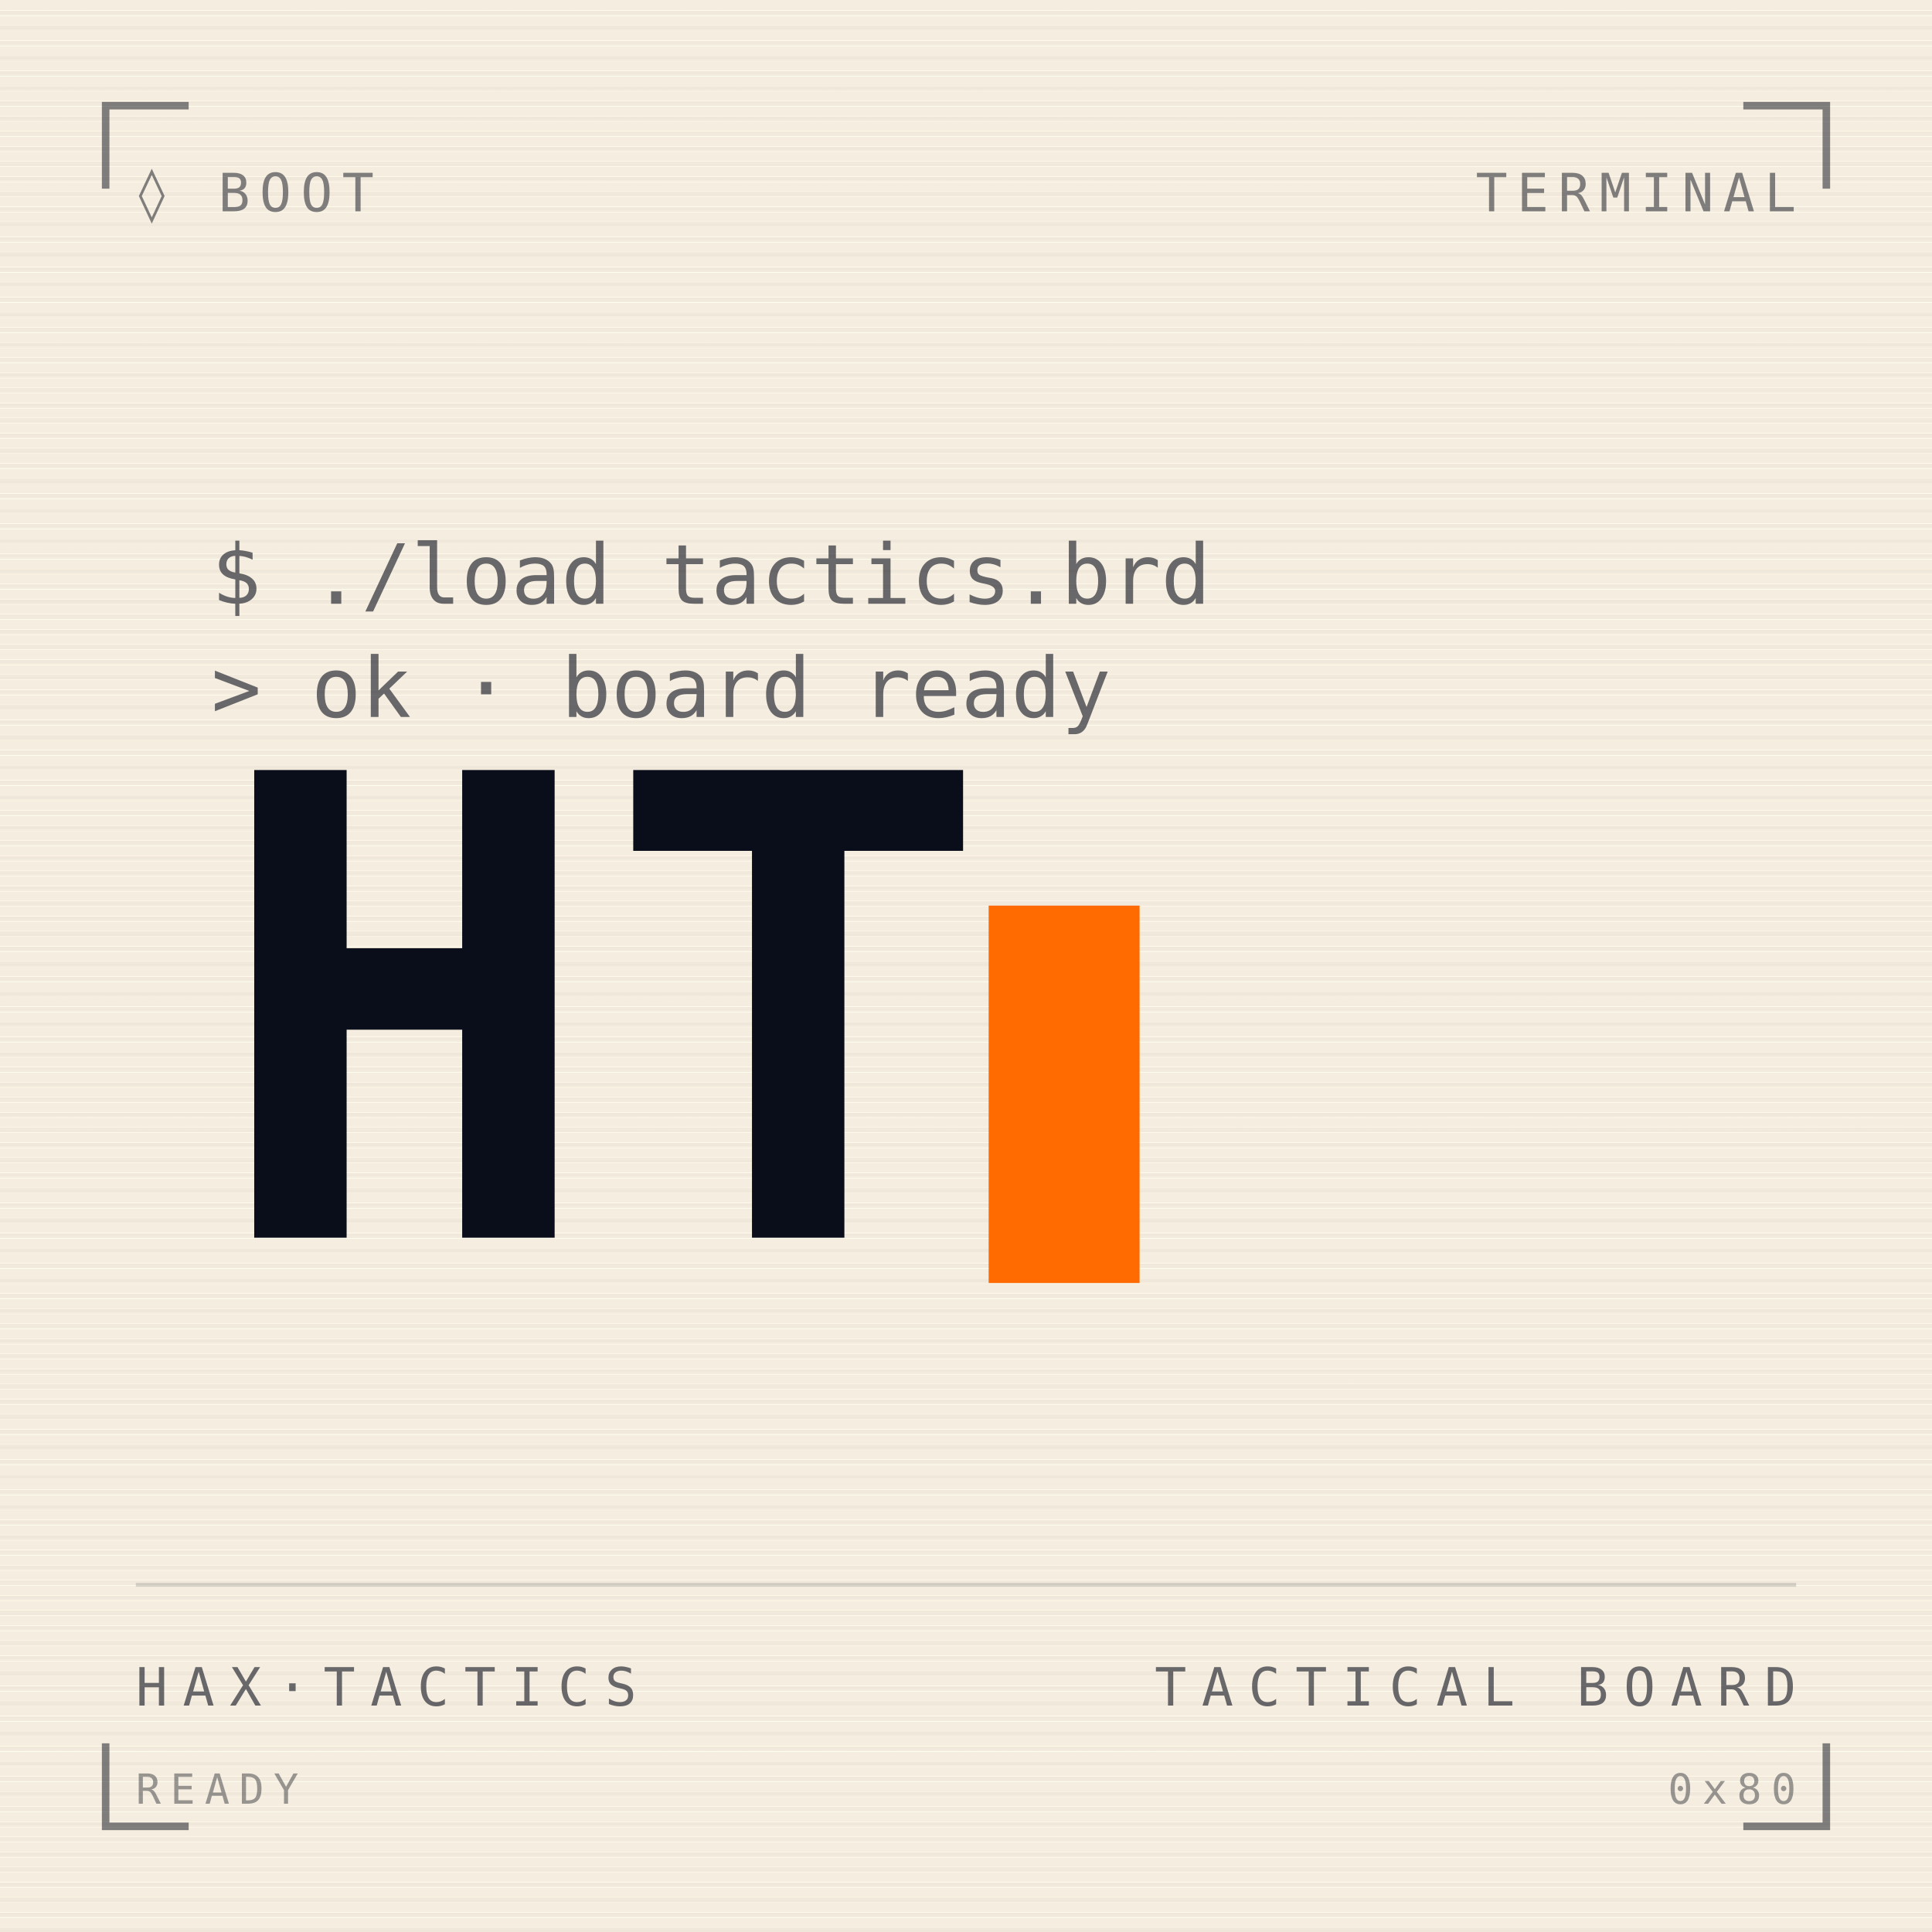
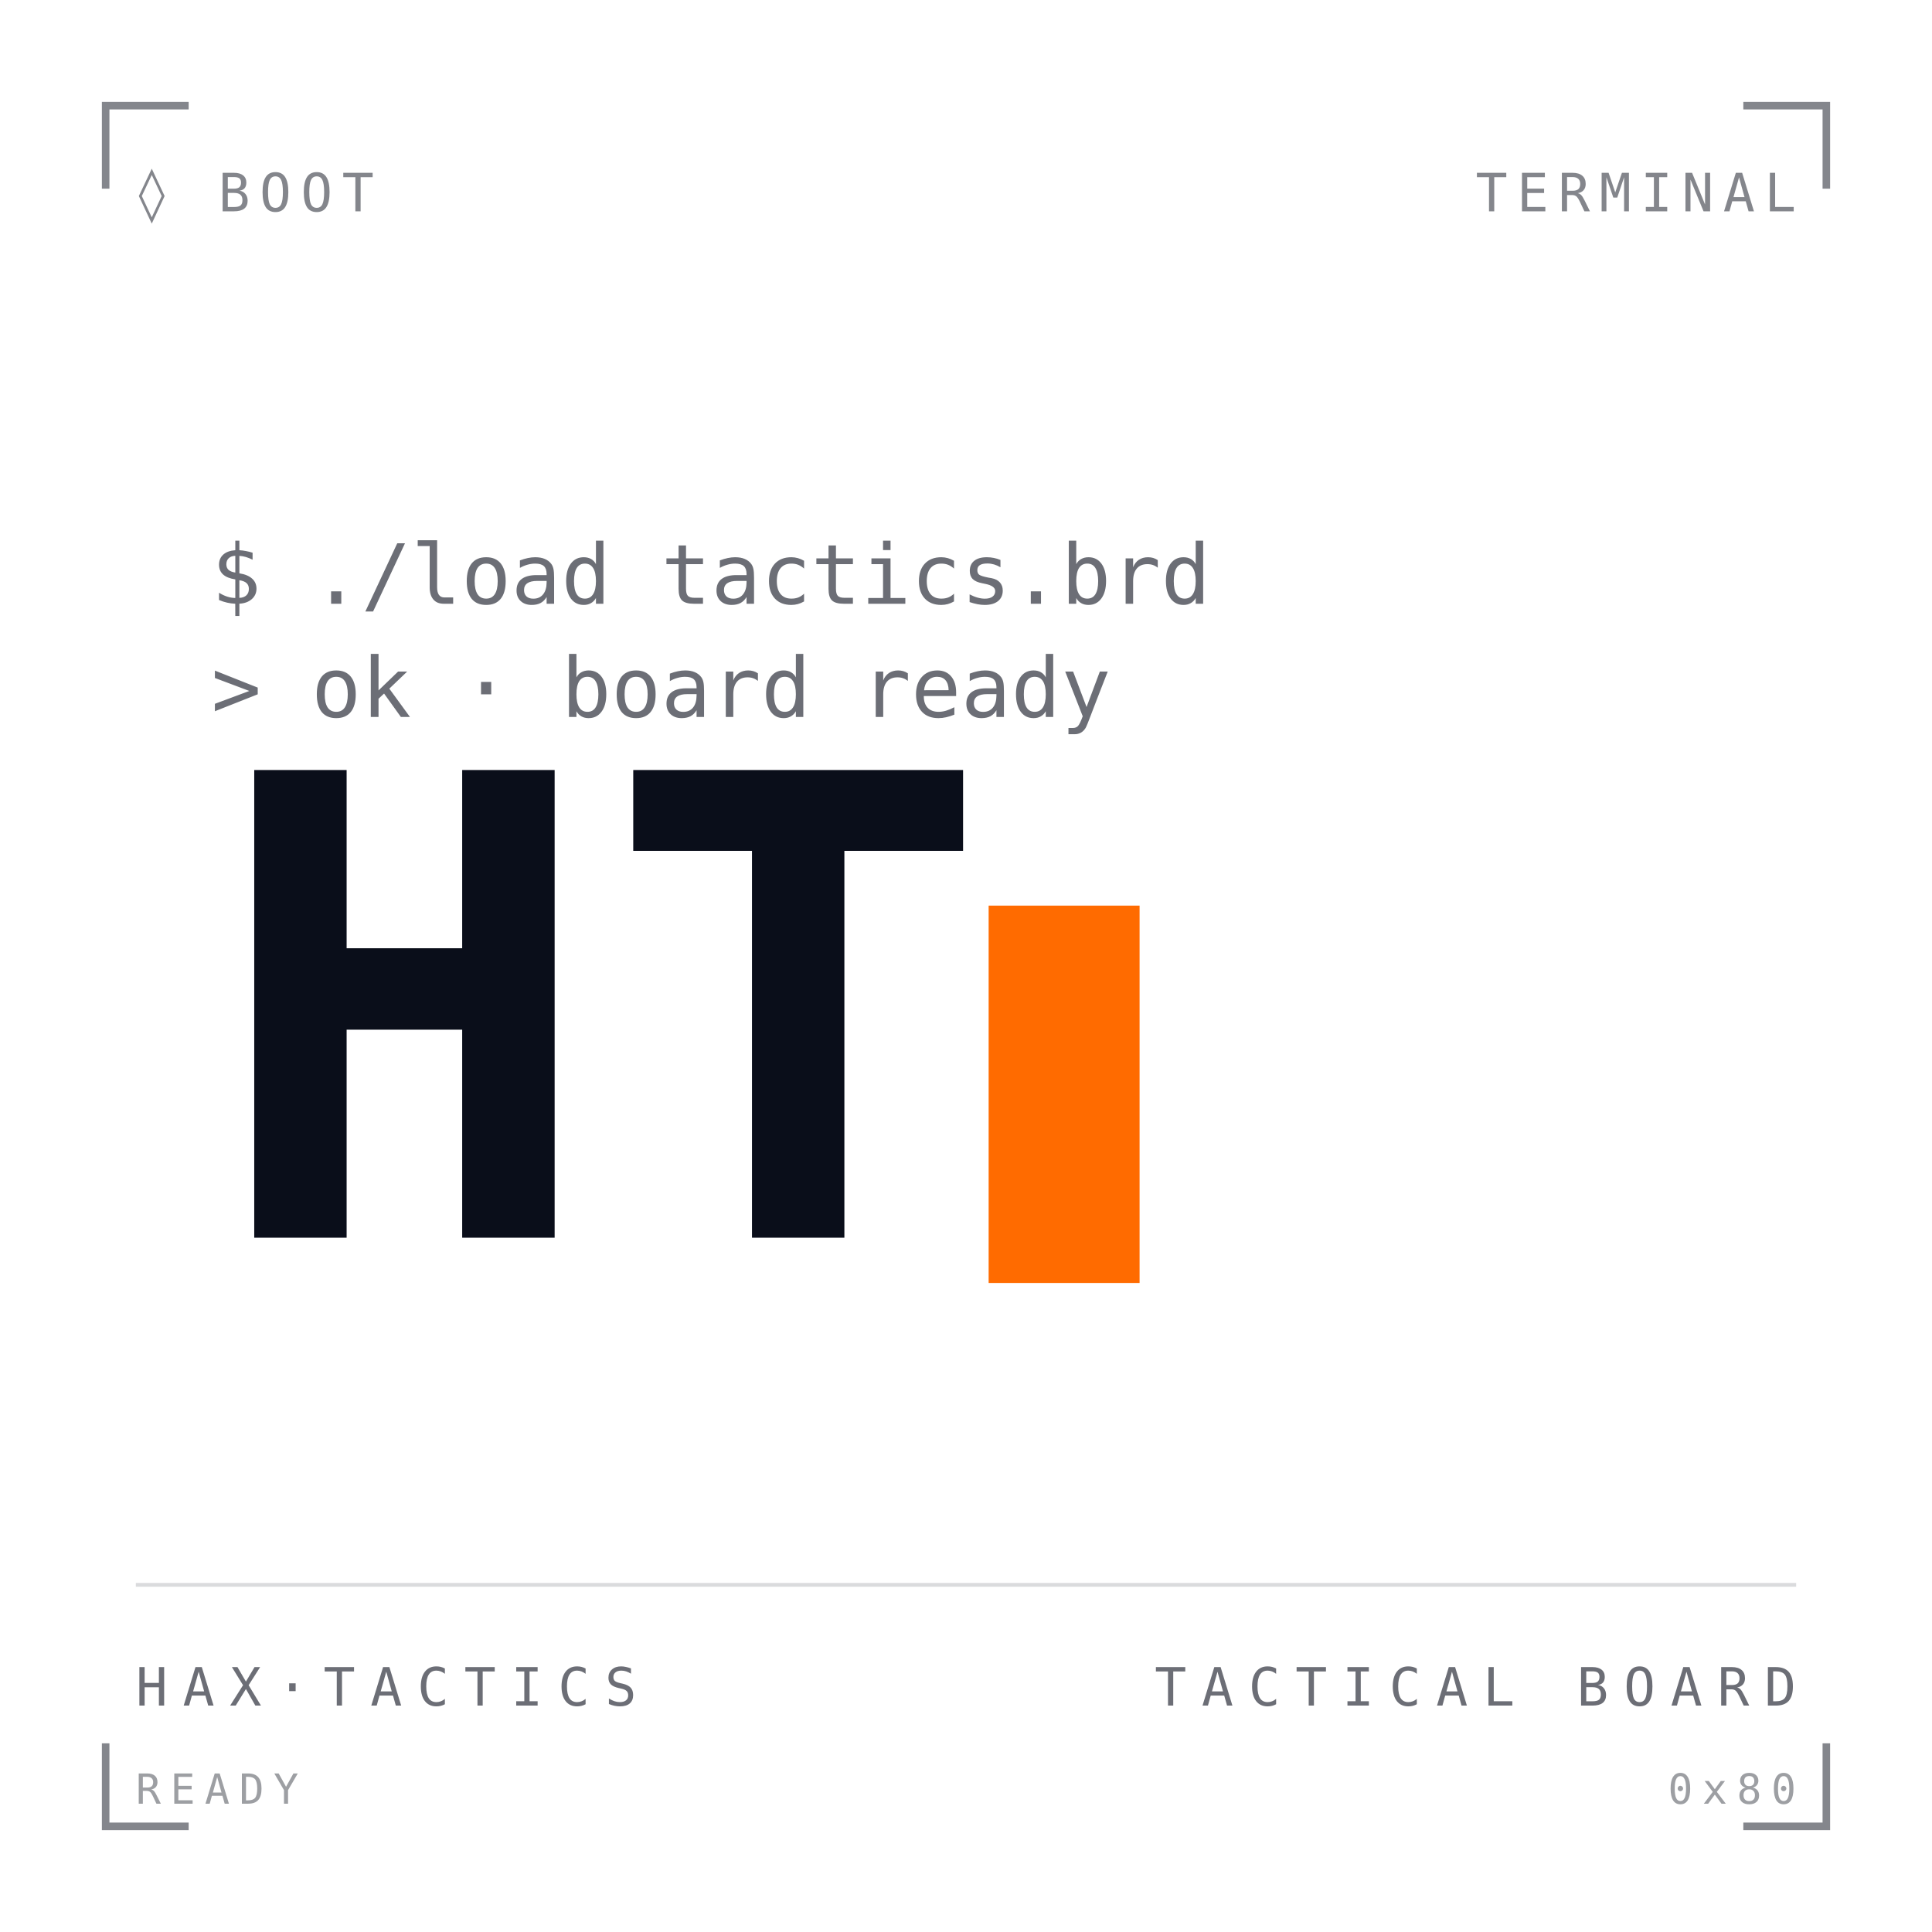
<svg xmlns="http://www.w3.org/2000/svg" viewBox="0 0 512 512" width="512" height="512" role="img" aria-label="HAX Tactics avatar">
-   <rect width="512" height="512" fill="#F5EDDF" />
-   <defs>
-     <pattern id="scanL" width="4" height="4" patternUnits="userSpaceOnUse">
-       <rect width="4" height="3" fill="#F5EDDF" />
-       <rect y="3" width="4" height="1" fill="#000000" opacity="0.025" />
-     </pattern>
-   </defs>
-   <rect width="512" height="512" fill="url(#scanL)" />
  <g stroke="#0a0e1a" stroke-width="2" opacity="0.5" fill="none">
    <path d="M28 50 V28 H50" />
    <path d="M462 28 H484 V50" />
    <path d="M484 462 V484 H462" />
    <path d="M50 484 H28 V462" />
  </g>
  <g font-family="ui-monospace, 'JetBrains Mono', 'SF Mono', Menlo, Consolas, monospace" fill="#0a0e1a" opacity="0.5">
    <text x="36" y="56" font-size="14" letter-spacing="2.5">◊ BOOT</text>
    <text x="476" y="56" font-size="14" letter-spacing="2.5" text-anchor="end">TERMINAL</text>
  </g>
  <g font-family="ui-monospace, 'JetBrains Mono', 'SF Mono', Menlo, Consolas, monospace" fill="#0a0e1a" opacity="0.6">
    <text x="56" y="160" font-size="22">$ ./load tactics.brd</text>
    <text x="56" y="190" font-size="22">&gt; ok · board ready</text>
  </g>
  <g font-family="ui-monospace, 'JetBrains Mono', 'SF Mono', Menlo, Consolas, monospace" font-weight="700">
    <text x="56" y="328" font-size="170" letter-spacing="2" fill="#0a0e1a">HT</text>
  </g>
  <rect x="262" y="240" width="40" height="100" fill="#ff6b00">
    
  </rect>
  <line x1="36" y1="420" x2="476" y2="420" stroke="#0a0e1a" stroke-width="1" opacity="0.15" />
  <g font-family="ui-monospace, 'JetBrains Mono', 'SF Mono', Menlo, Consolas, monospace" fill="#0a0e1a" opacity="0.6" font-size="14" letter-spacing="4">
    <text x="36" y="452">HAX·TACTICS</text>
    <text x="476" y="452" text-anchor="end">TACTICAL BOARD</text>
  </g>
  <g font-family="ui-monospace, 'JetBrains Mono', 'SF Mono', Menlo, Consolas, monospace" fill="#0a0e1a" opacity="0.4" font-size="11" letter-spacing="2.5">
    <text x="36" y="478">READY</text>
    <text x="476" y="478" text-anchor="end">0x80</text>
  </g>
</svg>
